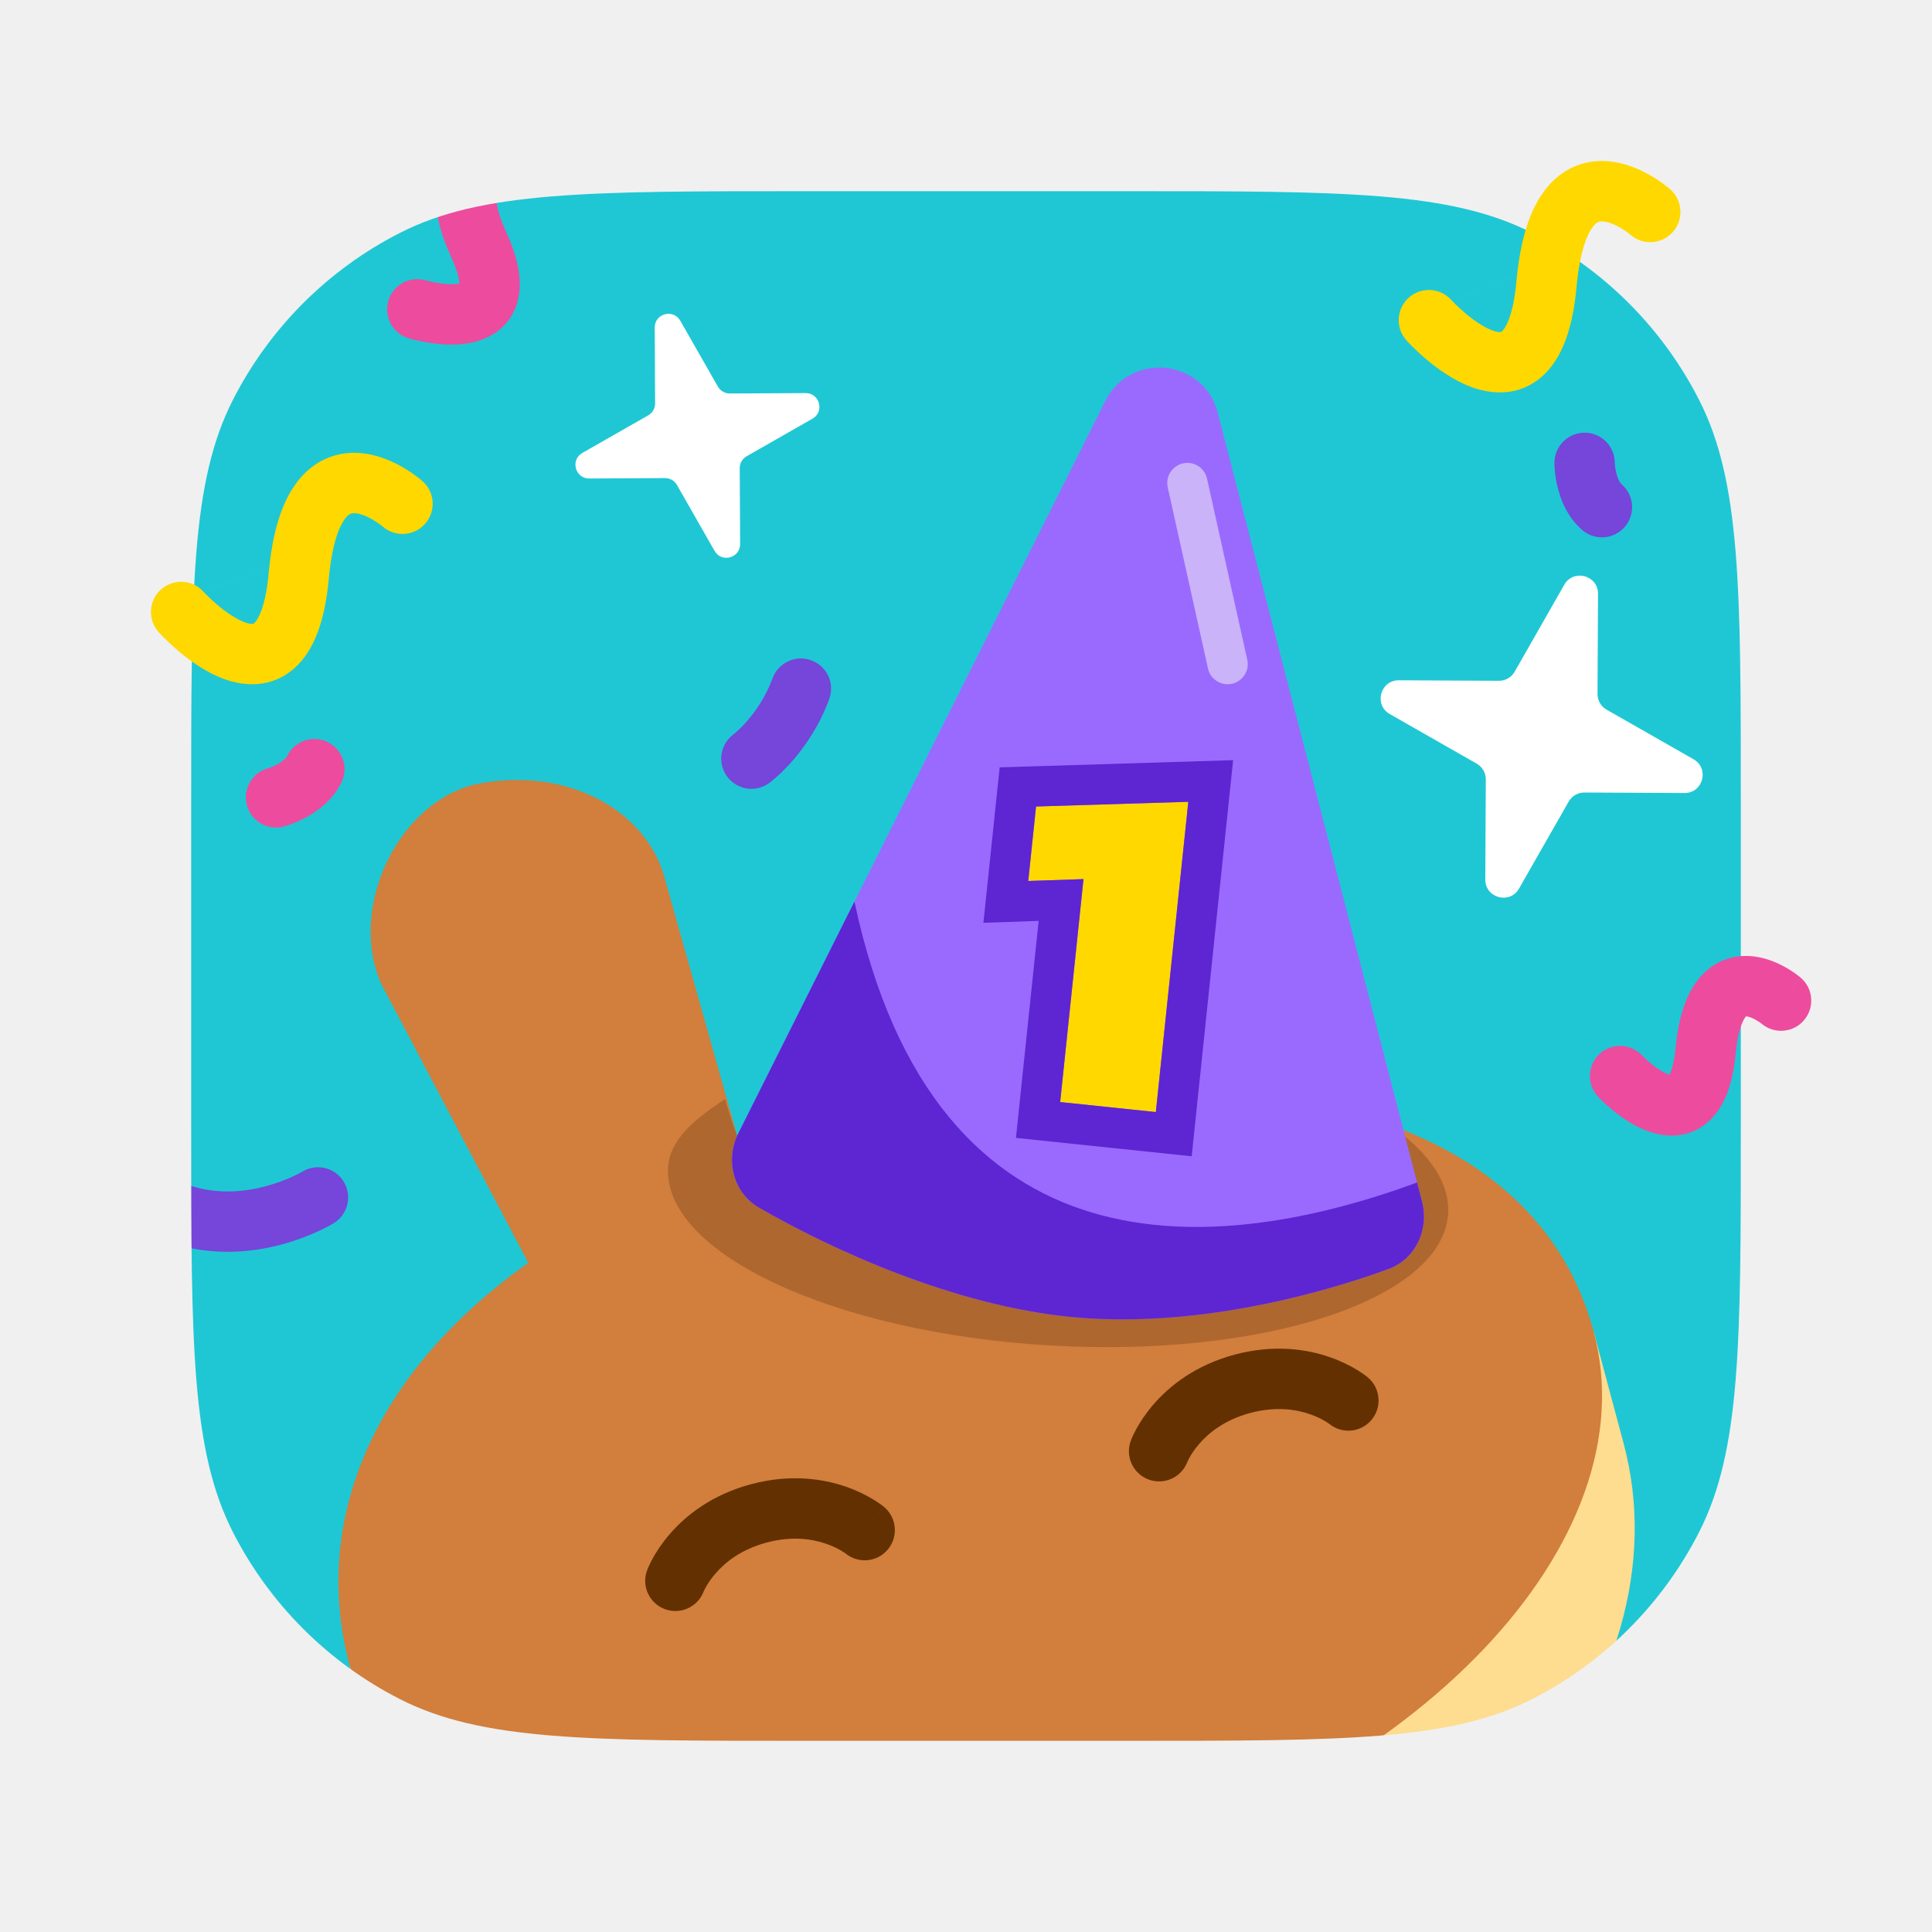
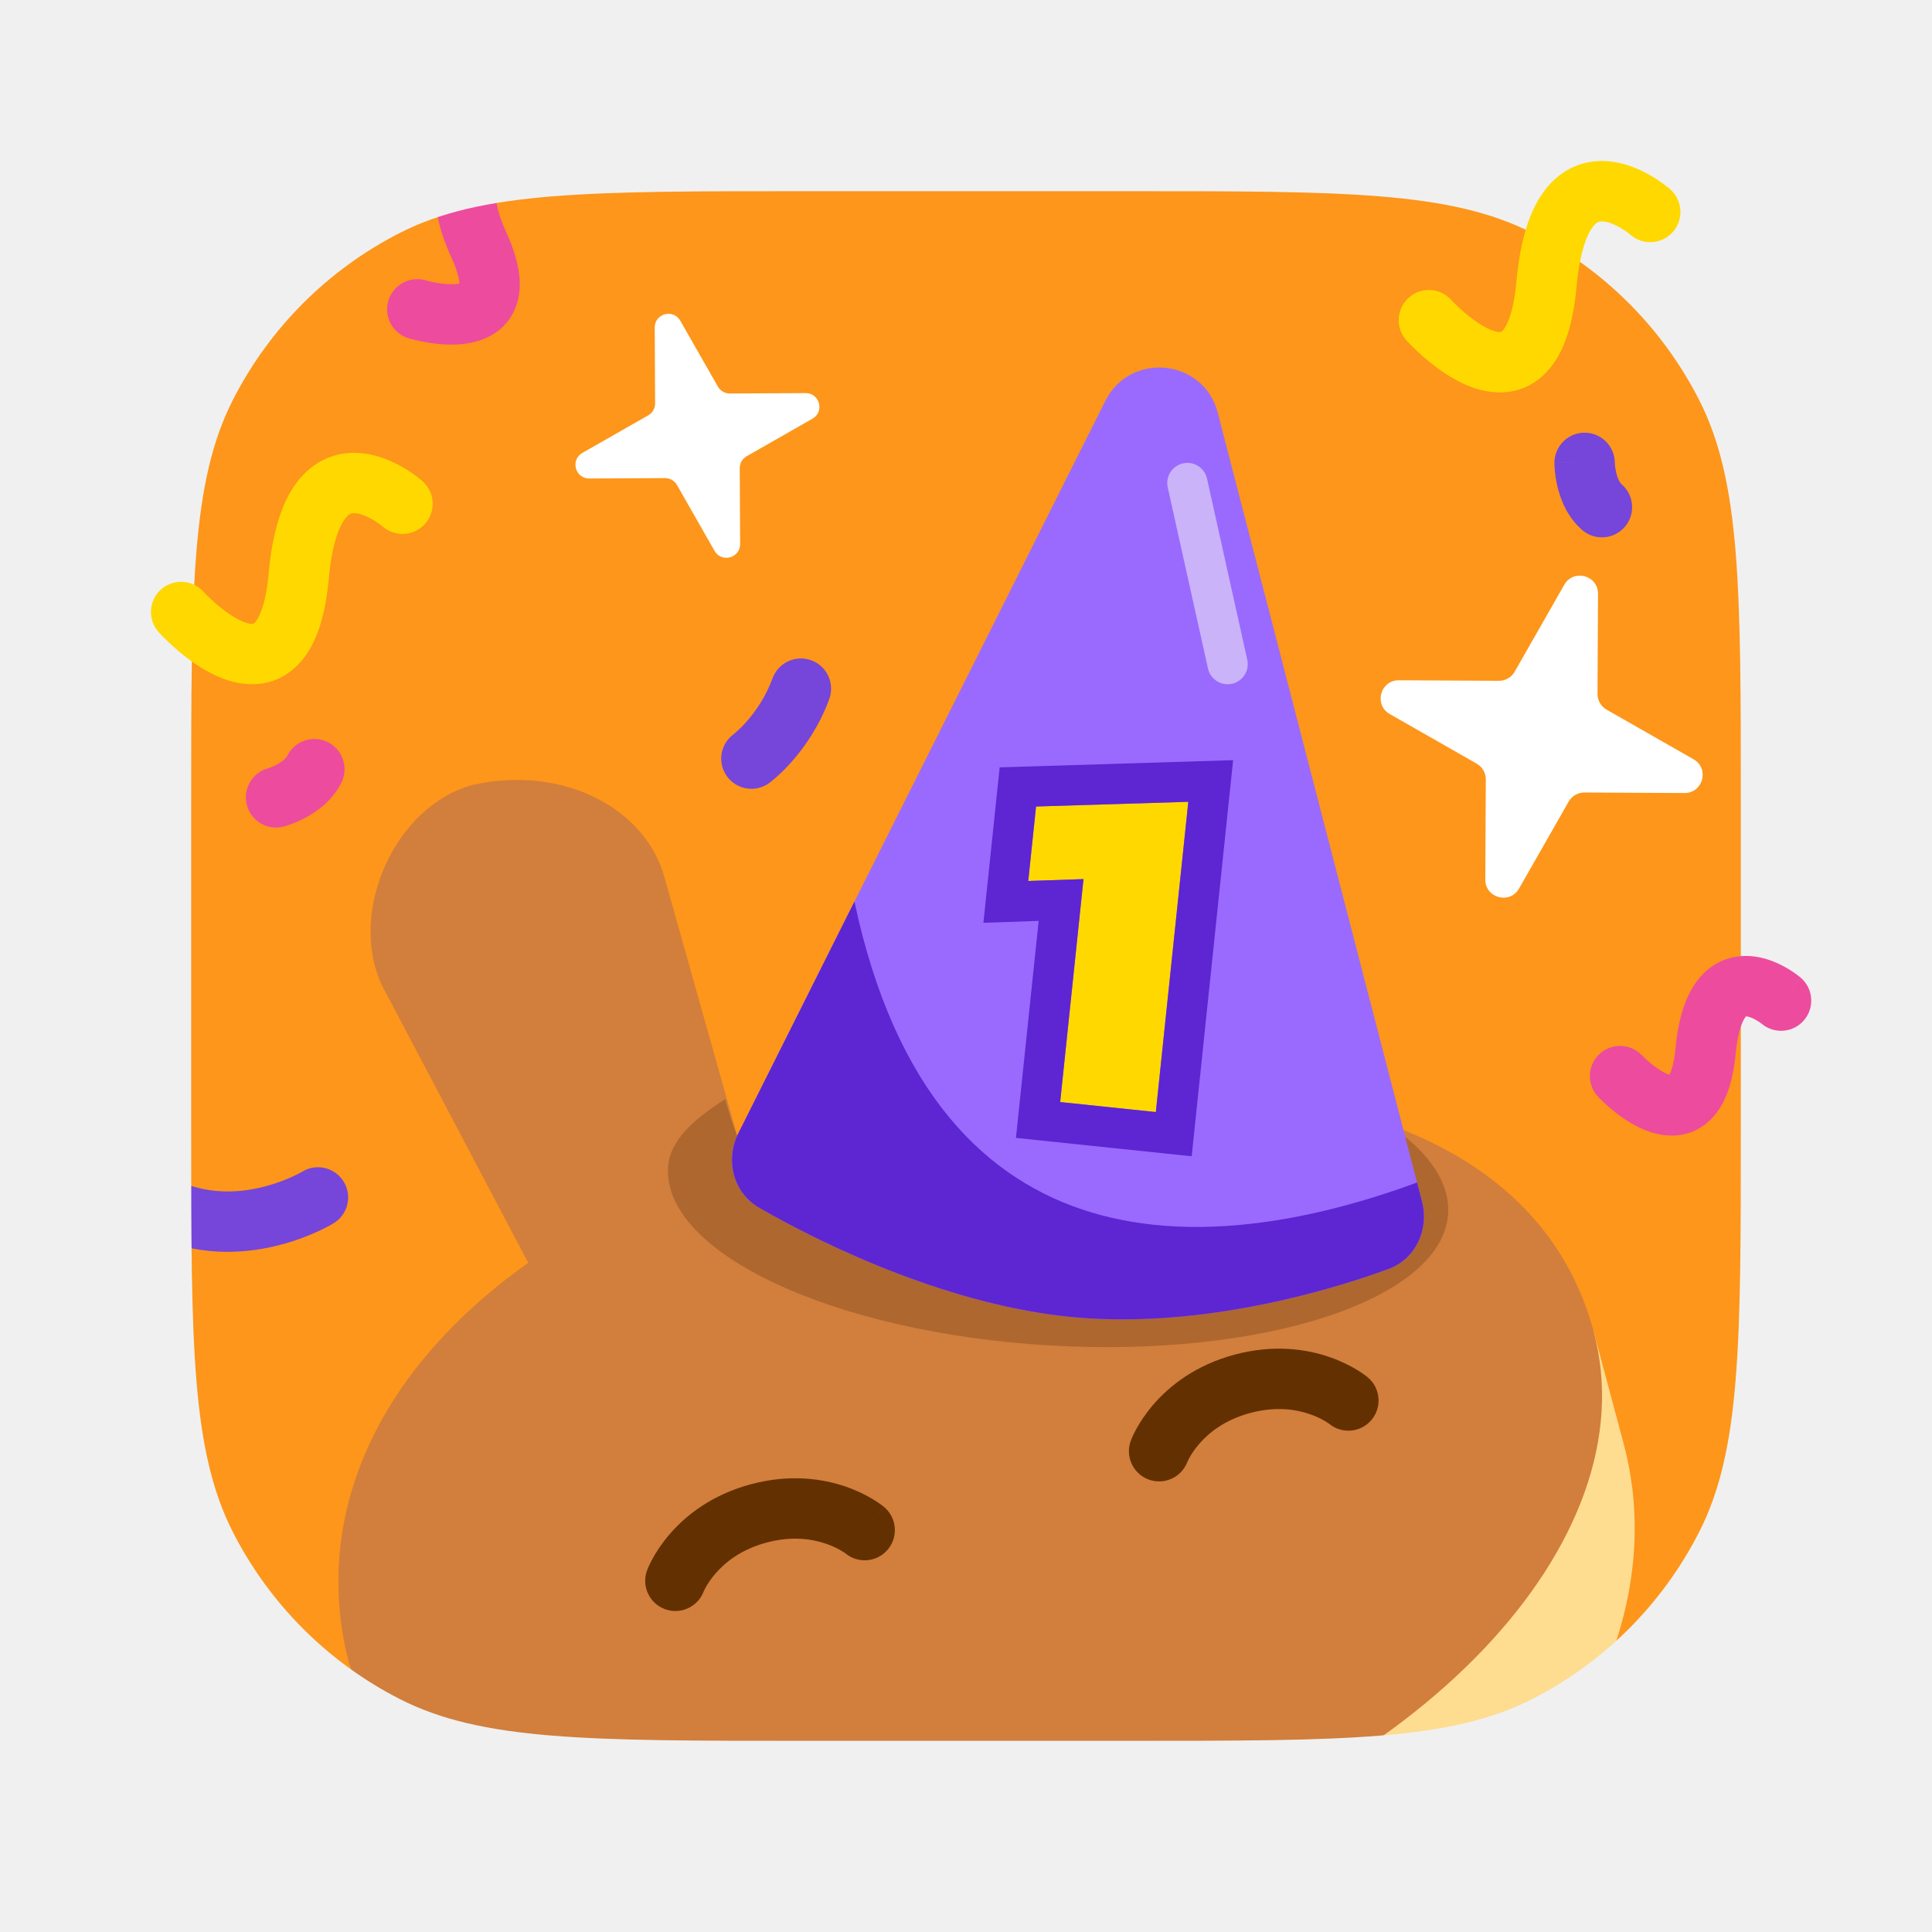
<svg xmlns="http://www.w3.org/2000/svg" width="192" height="192" fill="none" viewBox="0 0 192 192">
  <mask id="mask0" width="154" height="154" x="19" y="19" maskUnits="userSpaceOnUse" style="mask-type:alpha">
    <path fill="#EFF3F5" d="M19 79.8C19 58.518 19 47.877 23.142 39.748C26.785 32.598 32.598 26.785 39.748 23.142C47.877 19 58.518 19 79.8 19H112.2C133.482 19 144.123 19 152.252 23.142C159.402 26.785 165.215 32.598 168.858 39.748C173 47.877 173 58.518 173 79.8V112.2C173 133.482 173 144.123 168.858 152.252C165.215 159.402 159.402 165.215 152.252 168.858C144.123 173 133.482 173 112.2 173H79.8C58.518 173 47.877 173 39.748 168.858C32.598 165.215 26.785 159.402 23.142 152.252C19 144.123 19 133.482 19 112.2V79.8Z" />
  </mask>
  <g mask="url(#mask0)">
-     <path fill="#1FC7D4" d="M6 6H186V186H6V6Z" />
+     <path fill="#fd961a" d="M6 6H186V186H6V6Z" />
    <path fill="#FEDC90" d="M161.351 143.439C167.804 167.523 145.358 194.463 111.216 203.611C77.073 212.76 44.164 200.652 37.711 176.568L34.736 165.468L158.377 132.339L161.351 143.439Z" />
    <path fill="#D27E3C" fill-rule="evenodd" d="M38 98C34.513 90.715 39.198 80.091 47 78C56 75.997 64.203 80.363 66.048 87.248L74 115.5C78.059 113.82 81.956 112.324 86.434 111.124C90.808 109.952 95.15 109.086 99.408 108.511L97.5 101.5C95.655 94.615 98 88.546 107.5 86C115.302 83.909 121.877 88.447 122.5 96.5L122.5 108.511C142.261 110.296 154.69 118.578 158.377 132.339C163.967 153.203 140.822 177.534 106.679 186.682C72.537 195.831 40.327 186.333 34.736 165.468C31.068 151.778 36.436 136.907 52.5 125.5L38 98Z" clip-rule="evenodd" />
    <path fill="#AE672F" d="M143.912 120.602C143.409 129.106 125.647 134.972 104.24 133.703C82.834 132.435 65.889 124.512 66.393 116.008C66.552 113.336 68.922 111.246 72.066 109.234C72.066 109.234 73.585 114.889 74.601 114.888C81.43 113.089 96.703 102.352 106.065 102.906C127.472 104.175 144.416 112.097 143.912 120.602Z" />
    <path fill="#7645D9" fill-rule="evenodd" d="M34.156 117.431C35.022 118.843 34.58 120.69 33.168 121.557L31.599 119C33.168 121.557 33.167 121.557 33.166 121.558L33.164 121.559L33.159 121.562L33.147 121.57L33.115 121.589C33.091 121.603 33.059 121.622 33.02 121.644C32.943 121.689 32.838 121.749 32.708 121.82C32.446 121.961 32.08 122.15 31.622 122.362C30.71 122.783 29.415 123.302 27.85 123.712C24.74 124.527 20.372 124.954 15.841 123.082C13.61 122.16 11.944 120.949 10.811 119.484C9.662 118.001 9.188 116.422 9.092 114.998C9 113.611 9.267 112.415 9.535 111.594C9.672 111.176 9.816 110.833 9.932 110.582C9.991 110.456 10.044 110.351 10.086 110.27C10.107 110.23 10.126 110.195 10.142 110.166L10.163 110.128L10.172 110.112L10.177 110.105L10.178 110.101C10.179 110.1 10.18 110.098 12.778 111.598L10.18 110.098C11.009 108.663 12.843 108.172 14.278 109C15.7 109.821 16.196 111.63 15.399 113.059C15.395 113.067 15.386 113.084 15.374 113.11C15.342 113.179 15.29 113.299 15.239 113.457C15.131 113.788 15.052 114.193 15.079 114.598C15.104 114.966 15.215 115.372 15.555 115.811C15.909 116.269 16.634 116.917 18.132 117.536C21.06 118.746 23.997 118.519 26.33 117.908C27.485 117.605 28.445 117.22 29.107 116.914C29.436 116.762 29.687 116.632 29.846 116.546C29.926 116.503 29.982 116.471 30.013 116.453L30.04 116.437L30.036 116.439L30.033 116.441M34.156 117.431C33.291 116.022 31.451 115.579 30.041 116.437L34.156 117.431ZM30.041 116.437C30.038 116.438 30.034 116.44 30.031 116.442L30.041 116.437Z" clip-rule="evenodd" />
    <path fill="#7645D9" fill-rule="evenodd" d="M74.674 75.391C76.451 77.808 76.452 77.807 76.453 77.807L76.455 77.805L76.458 77.803L76.466 77.797L76.486 77.782C76.501 77.771 76.519 77.757 76.54 77.741C76.582 77.709 76.635 77.667 76.7 77.615C76.828 77.511 77 77.368 77.205 77.184C77.615 76.819 78.161 76.291 78.763 75.603C79.961 74.231 81.414 72.182 82.409 69.472C82.98 67.917 82.182 66.193 80.627 65.622C79.072 65.051 77.348 65.849 76.777 67.404C76.093 69.265 75.087 70.692 74.245 71.654C73.827 72.132 73.459 72.486 73.208 72.71C73.084 72.821 72.989 72.899 72.934 72.944C72.907 72.966 72.889 72.98 72.882 72.985C72.882 72.985 72.882 72.985 72.882 72.985C72.882 72.985 72.882 72.985 72.882 72.985C71.56 73.97 71.28 75.838 72.257 77.168C73.239 78.503 75.117 78.789 76.451 77.808L74.674 75.391Z" clip-rule="evenodd" />
    <path fill="#ED4B9E" fill-rule="evenodd" d="M51.066 19.203C52.688 19.484 54.235 18.403 54.529 16.78C54.823 15.149 53.74 13.589 52.109 13.295L51.576 16.247C52.109 13.295 52.108 13.294 52.106 13.294L52.103 13.293L52.096 13.292L52.079 13.289L52.036 13.282C52.004 13.277 51.962 13.27 51.914 13.263C51.816 13.249 51.687 13.232 51.531 13.216C51.223 13.185 50.797 13.155 50.302 13.161C49.377 13.171 47.912 13.305 46.528 14.04C44.982 14.86 43.699 16.359 43.385 18.601C43.101 20.626 43.653 22.948 44.852 25.574C45.52 27.036 45.638 27.83 45.65 28.176C45.633 28.18 45.615 28.184 45.596 28.187C45.073 28.289 44.309 28.255 43.52 28.127C43.157 28.069 42.844 27.999 42.626 27.946C42.518 27.919 42.435 27.898 42.385 27.884C42.36 27.877 42.343 27.872 42.336 27.87L42.336 27.87M42.331 27.868C42.33 27.868 42.33 27.868 42.33 27.868L42.333 27.869L42.336 27.87C42.334 27.869 42.332 27.869 42.331 27.868M42.331 27.868C40.748 27.394 39.078 28.29 38.599 29.872C38.118 31.458 39.015 33.133 40.6 33.613L41.47 30.742C40.6 33.613 40.601 33.614 40.602 33.614L40.605 33.615L40.61 33.616L40.624 33.62L40.664 33.632C40.696 33.641 40.737 33.653 40.788 33.667C40.889 33.695 41.029 33.732 41.199 33.774C41.537 33.857 42.01 33.961 42.562 34.05C43.605 34.219 45.19 34.379 46.743 34.077C48.336 33.766 50.45 32.821 51.308 30.366C52.067 28.193 51.499 25.683 50.31 23.08C49.317 20.909 49.272 19.823 49.327 19.433C49.344 19.31 49.343 19.316 49.342 19.328C49.342 19.333 49.341 19.34 49.341 19.339C49.504 19.253 49.86 19.166 50.369 19.16C50.591 19.158 50.786 19.171 50.918 19.185C50.983 19.192 51.03 19.198 51.053 19.201C51.059 19.202 51.063 19.203 51.066 19.203C51.066 19.203 51.066 19.203 51.066 19.203M45.857 28.115C45.856 28.115 45.85 28.117 45.841 28.123C45.853 28.118 45.857 28.115 45.857 28.115Z" clip-rule="evenodd" />
    <path fill="#ED4B9E" fill-rule="evenodd" d="M26.635 76.349C25.048 76.787 24.109 78.424 24.536 80.017C24.965 81.618 26.61 82.568 28.21 82.139L27.433 79.241C28.21 82.139 28.211 82.139 28.212 82.138L28.217 82.137L28.226 82.135L28.245 82.129L28.298 82.114C28.338 82.103 28.389 82.087 28.45 82.068C28.571 82.031 28.732 81.977 28.923 81.907C29.301 81.768 29.816 81.555 30.381 81.251C31.436 80.684 33.031 79.605 33.935 77.757C34.663 76.269 34.046 74.472 32.558 73.744C31.07 73.016 29.273 73.632 28.545 75.121C28.446 75.324 28.137 75.646 27.54 75.967C27.278 76.108 27.03 76.21 26.851 76.276C26.764 76.308 26.698 76.33 26.662 76.341C26.648 76.345 26.639 76.348 26.635 76.349Z" clip-rule="evenodd" />
  </g>
  <path fill="#7645D9" fill-rule="evenodd" d="M160.476 45.977C160.463 44.331 159.125 43 157.476 43C155.819 43 154.476 44.343 154.476 46L157.476 46C154.476 46 154.476 46.001 154.476 46.002L154.476 46.008L154.476 46.016L154.476 46.037L154.477 46.091C154.477 46.133 154.479 46.187 154.482 46.25C154.487 46.377 154.496 46.546 154.515 46.749C154.551 47.15 154.624 47.703 154.771 48.327C155.046 49.493 155.675 51.312 157.227 52.664C158.476 53.752 160.371 53.622 161.459 52.373C162.548 51.123 162.417 49.228 161.168 48.14C160.998 47.992 160.766 47.61 160.611 46.95C160.543 46.661 160.508 46.395 160.49 46.205C160.482 46.112 160.478 46.043 160.477 46.005C160.476 45.991 160.476 45.982 160.476 45.977Z" clip-rule="evenodd" />
  <path fill="#9A6AFF" d="M106.481 130.881C118.161 132.015 130.467 128.862 137.959 126.119C140.673 125.126 142.039 122.203 141.316 119.411L121.016 41.007C119.628 35.645 112.326 34.89 109.841 39.85L73.383 112.612C72.042 115.289 72.871 118.543 75.462 120.033C82.731 124.211 94.781 129.744 106.481 130.881Z" />
  <path fill="#5E25D2" fill-rule="evenodd" d="M137.959 126.119C130.467 128.862 118.161 132.015 106.481 130.88C94.781 129.744 82.731 124.211 75.462 120.032C72.872 118.543 72.042 115.289 73.383 112.612L84.914 89.598C92.993 127.572 121.175 124.744 140.826 117.518L141.316 119.411C142.039 122.203 140.673 125.126 137.959 126.119Z" clip-rule="evenodd" />
  <path fill="#633001" fill-rule="evenodd" d="M69.922 158.173C69.335 159.705 67.624 160.484 66.081 159.915C64.527 159.341 63.732 157.616 64.306 156.061L67.12 157.1C64.306 156.061 64.306 156.06 64.307 156.058L64.308 156.055L64.31 156.049L64.316 156.035L64.329 156.001C64.338 155.976 64.35 155.946 64.364 155.911C64.392 155.842 64.43 155.755 64.477 155.651C64.57 155.443 64.703 155.168 64.883 154.844C65.24 154.197 65.787 153.344 66.578 152.433C68.172 150.594 70.739 148.545 74.629 147.503C78.519 146.46 81.766 146.952 84.066 147.747C85.206 148.141 86.106 148.607 86.739 148.988C87.057 149.178 87.309 149.35 87.495 149.483C87.587 149.55 87.663 149.607 87.722 149.653C87.752 149.676 87.777 149.696 87.798 149.712L87.826 149.735L87.838 149.745L87.843 149.749L87.845 149.751C87.847 149.752 87.848 149.753 85.93 152.06L87.848 149.753C89.122 150.812 89.296 152.704 88.237 153.978C87.186 155.243 85.314 155.424 84.04 154.39C84.033 154.385 84.016 154.372 83.99 154.353C83.927 154.308 83.811 154.228 83.645 154.128C83.313 153.928 82.791 153.655 82.106 153.418C80.755 152.951 78.741 152.612 76.181 153.298C73.622 153.984 72.047 155.284 71.111 156.364C70.636 156.912 70.321 157.409 70.133 157.749C70.039 157.918 69.978 158.045 69.947 158.116C69.933 158.146 69.925 158.165 69.922 158.173Z" clip-rule="evenodd" />
  <path fill="#633001" fill-rule="evenodd" d="M117.992 145.293C117.405 146.825 115.694 147.604 114.151 147.034C112.597 146.46 111.802 144.735 112.376 143.181L115.19 144.22C112.376 143.181 112.376 143.18 112.377 143.178L112.378 143.175L112.38 143.169L112.386 143.155L112.399 143.121C112.408 143.096 112.42 143.066 112.434 143.031C112.462 142.962 112.5 142.874 112.546 142.77C112.64 142.563 112.773 142.288 112.953 141.964C113.31 141.317 113.857 140.464 114.647 139.553C116.242 137.714 118.808 135.665 122.698 134.622C126.589 133.58 129.836 134.071 132.136 134.867C133.276 135.261 134.176 135.726 134.809 136.107C135.127 136.298 135.379 136.47 135.565 136.603C135.657 136.669 135.733 136.727 135.792 136.772C135.822 136.795 135.847 136.815 135.868 136.832L135.896 136.855L135.908 136.865L135.913 136.869L135.915 136.871C135.916 136.872 135.918 136.873 134 139.18L135.918 136.873C137.192 137.932 137.366 139.823 136.307 141.098C135.256 142.362 133.384 142.544 132.11 141.51C132.103 141.505 132.086 141.492 132.06 141.473C131.997 141.427 131.881 141.348 131.715 141.248C131.383 141.048 130.861 140.774 130.176 140.537C128.825 140.07 126.811 139.732 124.251 140.418C121.692 141.104 120.117 142.404 119.181 143.483C118.706 144.031 118.391 144.529 118.203 144.869C118.109 145.038 118.048 145.165 118.017 145.236C118.003 145.265 117.995 145.285 117.992 145.293Z" clip-rule="evenodd" />
  <path fill="#FFD800" d="M105.359 109.521L107.677 87.363L102.187 87.551L102.961 80.15L118.092 79.683L114.866 110.515L105.359 109.521Z" />
  <path fill="#5E25D2" fill-rule="evenodd" d="M100.964 113.083L103.22 91.518L97.73 91.707L99.346 76.259L122.547 75.544L118.428 114.91L100.964 113.083ZM107.677 87.363L105.359 109.521L114.866 110.515L118.092 79.683L102.961 80.15L102.187 87.551L107.677 87.363Z" clip-rule="evenodd" />
  <path fill="#fff" d="M150.963 88.301C150.047 89.906 147.597 89.249 147.606 87.402L147.658 77.459C147.661 76.811 147.315 76.211 146.751 75.89L138.115 70.963C136.511 70.047 137.167 67.597 139.015 67.606L148.957 67.657C149.606 67.661 150.205 67.314 150.527 66.751L155.454 58.115C156.369 56.511 158.82 57.167 158.81 59.015L158.759 68.957C158.756 69.606 159.102 70.205 159.665 70.527L168.301 75.454C169.906 76.369 169.249 78.82 167.402 78.81L157.459 78.759C156.811 78.756 156.211 79.102 155.89 79.665L150.963 88.301Z" />
  <path fill="#fff" d="M73.553 54.062C73.56 55.462 71.704 55.959 71.01 54.743L67.278 48.201C67.034 47.774 66.58 47.512 66.089 47.514L58.557 47.553C57.157 47.56 56.66 45.704 57.875 45.01L64.418 41.278C64.844 41.034 65.107 40.58 65.104 40.089L65.066 32.557C65.058 31.157 66.915 30.66 67.608 31.875L71.341 38.418C71.584 38.844 72.039 39.107 72.53 39.104L80.062 39.066C81.462 39.058 81.959 40.915 80.743 41.608L74.201 45.341C73.774 45.584 73.512 46.039 73.514 46.53L73.553 54.062Z" />
  <path fill="#FFD800" fill-rule="evenodd" d="M162.027 23.324C163.27 24.409 165.157 24.288 166.249 23.049C167.346 21.807 167.227 19.911 165.985 18.815L164.029 21.031C165.985 18.815 165.984 18.814 165.983 18.813L165.98 18.811L165.974 18.805L165.96 18.793L165.921 18.76C165.891 18.734 165.852 18.701 165.804 18.662C165.709 18.584 165.579 18.48 165.419 18.359C165.101 18.119 164.65 17.802 164.1 17.48C163.061 16.87 161.394 16.077 159.471 16.005C157.341 15.926 155.132 16.753 153.477 18.964C151.962 20.988 151.065 23.965 150.7 27.961C150.374 31.526 149.564 32.655 149.277 32.913C149.275 32.915 149.274 32.917 149.271 32.919C149.238 32.958 149.1 33.12 148.34 32.848C147.473 32.537 146.468 31.849 145.576 31.09C145.155 30.732 144.806 30.399 144.566 30.159C144.446 30.04 144.355 29.945 144.297 29.884C144.269 29.853 144.248 29.831 144.237 29.819L144.229 29.81M162.027 23.324C162.023 23.321 162.012 23.312 161.994 23.297C161.958 23.267 161.894 23.216 161.807 23.151C161.632 23.018 161.374 22.837 161.064 22.655C160.385 22.256 159.731 22.019 159.248 22.001C158.971 21.991 158.688 22.015 158.281 22.559C157.733 23.291 156.998 24.975 156.675 28.506C156.313 32.47 155.318 35.552 153.286 37.377C150.988 39.441 148.253 39.191 146.316 38.496C144.433 37.821 142.774 36.583 141.69 35.661C141.122 35.179 140.655 34.733 140.326 34.405C140.161 34.24 140.029 34.103 139.935 34.003C139.888 33.953 139.85 33.913 139.822 33.883L139.788 33.845L139.777 33.832L139.771 33.826C139.77 33.825 139.769 33.824 141.933 31.879L139.769 33.824C138.661 32.592 138.762 30.695 139.994 29.587C141.225 28.481 143.119 28.58 144.227 29.808" clip-rule="evenodd" />
  <path fill="#FFD800" fill-rule="evenodd" d="M38.027 52.324C39.27 53.409 41.157 53.288 42.249 52.049C43.346 50.807 43.227 48.911 41.985 47.815L41.983 47.813L41.98 47.81L41.96 47.793L41.921 47.76C41.891 47.734 41.852 47.701 41.804 47.662C41.709 47.584 41.579 47.48 41.419 47.359C41.101 47.119 40.65 46.802 40.1 46.48C39.061 45.87 37.394 45.077 35.471 45.005C33.342 44.926 31.132 45.753 29.477 47.964C27.962 49.988 27.065 52.965 26.7 56.961C26.374 60.525 25.564 61.655 25.277 61.913C25.277 61.913 25.274 61.917 25.271 61.919C25.238 61.958 25.1 62.12 24.34 61.848C23.473 61.537 22.468 60.849 21.576 60.09C21.155 59.732 20.806 59.399 20.566 59.159C20.446 59.039 20.355 58.945 20.297 58.884C20.269 58.853 20.248 58.831 20.237 58.819L20.229 58.81M38.027 52.324C38.023 52.321 38.012 52.312 37.994 52.297C37.958 52.267 37.894 52.216 37.807 52.151C37.632 52.018 37.374 51.837 37.064 51.655C36.385 51.256 35.731 51.019 35.248 51.001C34.971 50.991 34.688 51.015 34.281 51.559C33.733 52.291 32.998 53.975 32.675 57.507C32.313 61.47 31.319 64.552 29.286 66.377C26.988 68.441 24.253 68.19 22.316 67.496C20.433 66.821 18.774 65.583 17.69 64.661C17.122 64.178 16.655 63.733 16.326 63.405C16.161 63.24 16.029 63.103 15.935 63.003C15.888 62.953 15.85 62.913 15.822 62.882L15.788 62.845L15.777 62.832L15.771 62.826C15.771 62.826 15.769 62.824 17.933 60.879L15.769 62.824C14.661 61.592 14.762 59.695 15.994 58.587C17.225 57.481 19.119 57.58 20.227 58.808" clip-rule="evenodd" />
  <path fill="#ED4B9E" fill-rule="evenodd" d="M175.08 101.745C176.344 102.799 178.225 102.637 179.29 101.378C180.36 100.113 180.203 98.22 178.938 97.15L177 99.44C178.938 97.15 178.937 97.148 178.935 97.147L178.933 97.145L178.927 97.141L178.914 97.13L178.881 97.102C178.855 97.081 178.823 97.055 178.784 97.025C178.707 96.963 178.603 96.884 178.476 96.793C178.225 96.611 177.871 96.372 177.44 96.13C176.633 95.676 175.298 95.06 173.732 95.004C171.983 94.942 170.122 95.598 168.729 97.383C167.471 98.995 166.787 101.282 166.514 104.155C166.361 105.755 166.066 106.502 165.903 106.808C165.887 106.802 165.869 106.797 165.85 106.79C165.346 106.617 164.702 106.205 164.083 105.7C163.798 105.468 163.561 105.251 163.399 105.096C163.319 105.019 163.259 104.959 163.222 104.922C163.204 104.904 163.192 104.891 163.186 104.885L163.186 104.885M163.183 104.882C163.182 104.881 163.182 104.881 163.182 104.881L163.184 104.883L163.186 104.885C163.185 104.883 163.184 104.882 163.183 104.882M163.183 104.882C162.049 103.679 160.155 103.62 158.948 104.751C157.739 105.884 157.678 107.783 158.811 108.992L161 106.94C158.811 108.992 158.812 108.992 158.813 108.993L158.815 108.995L158.819 108.999L158.829 109.01L158.857 109.04C158.88 109.063 158.91 109.094 158.947 109.132C159.021 109.207 159.123 109.308 159.249 109.43C159.501 109.671 159.858 109.997 160.292 110.351C161.11 111.018 162.404 111.95 163.9 112.464C165.434 112.992 167.737 113.23 169.708 111.533C171.452 110.031 172.215 107.573 172.486 104.724C172.713 102.348 173.217 101.385 173.459 101.075C173.535 100.976 173.532 100.981 173.524 100.991C173.521 100.995 173.518 101 173.518 101C173.702 101.007 174.055 101.11 174.498 101.359C174.692 101.468 174.853 101.577 174.961 101.655C175.014 101.693 175.051 101.722 175.07 101.737C175.074 101.74 175.078 101.743 175.08 101.745C175.08 101.745 175.08 101.745 175.08 101.745M166.113 106.858C166.112 106.858 166.106 106.857 166.095 106.857C166.108 106.859 166.113 106.859 166.113 106.858Z" clip-rule="evenodd" />
  <path fill="#CAB3F8" fill-rule="evenodd" d="M117.566 46.048C118.644 45.808 119.713 46.488 119.952 47.566L123.952 65.566C124.192 66.644 123.512 67.713 122.434 67.952C121.356 68.192 120.287 67.512 120.048 66.434L116.048 48.434C115.808 47.356 116.488 46.287 117.566 46.048Z" clip-rule="evenodd" />
</svg>
